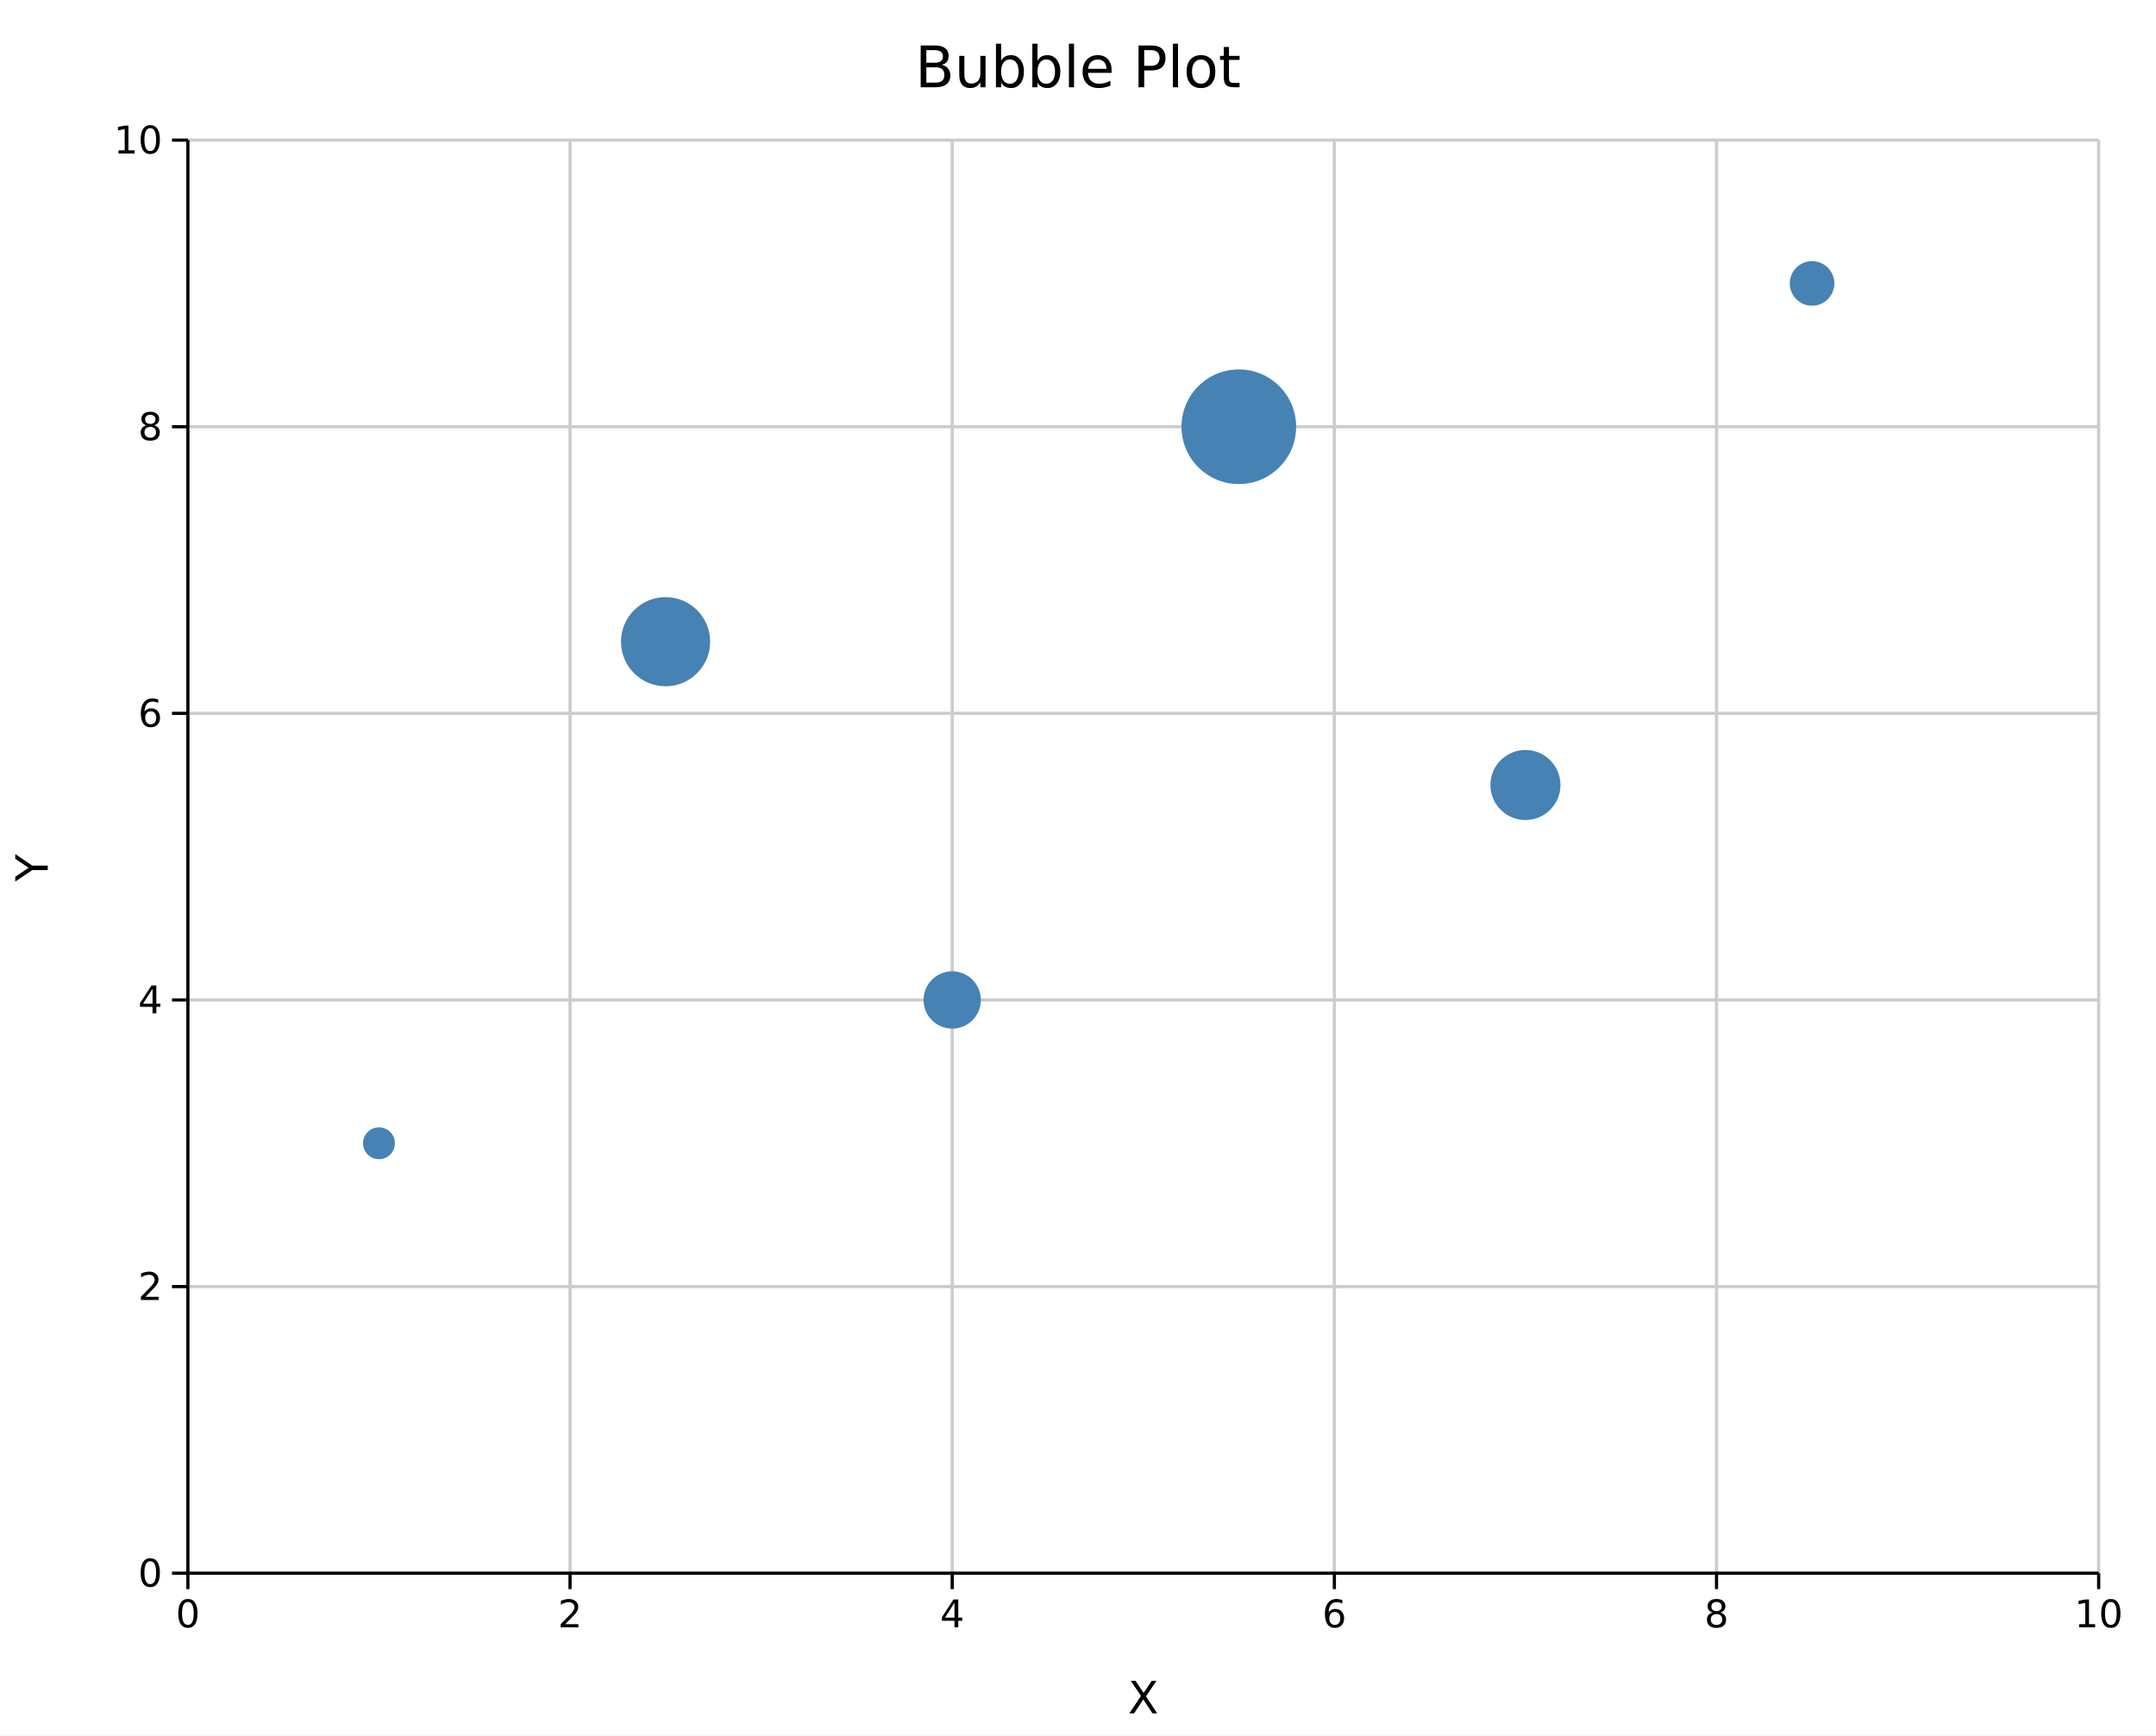
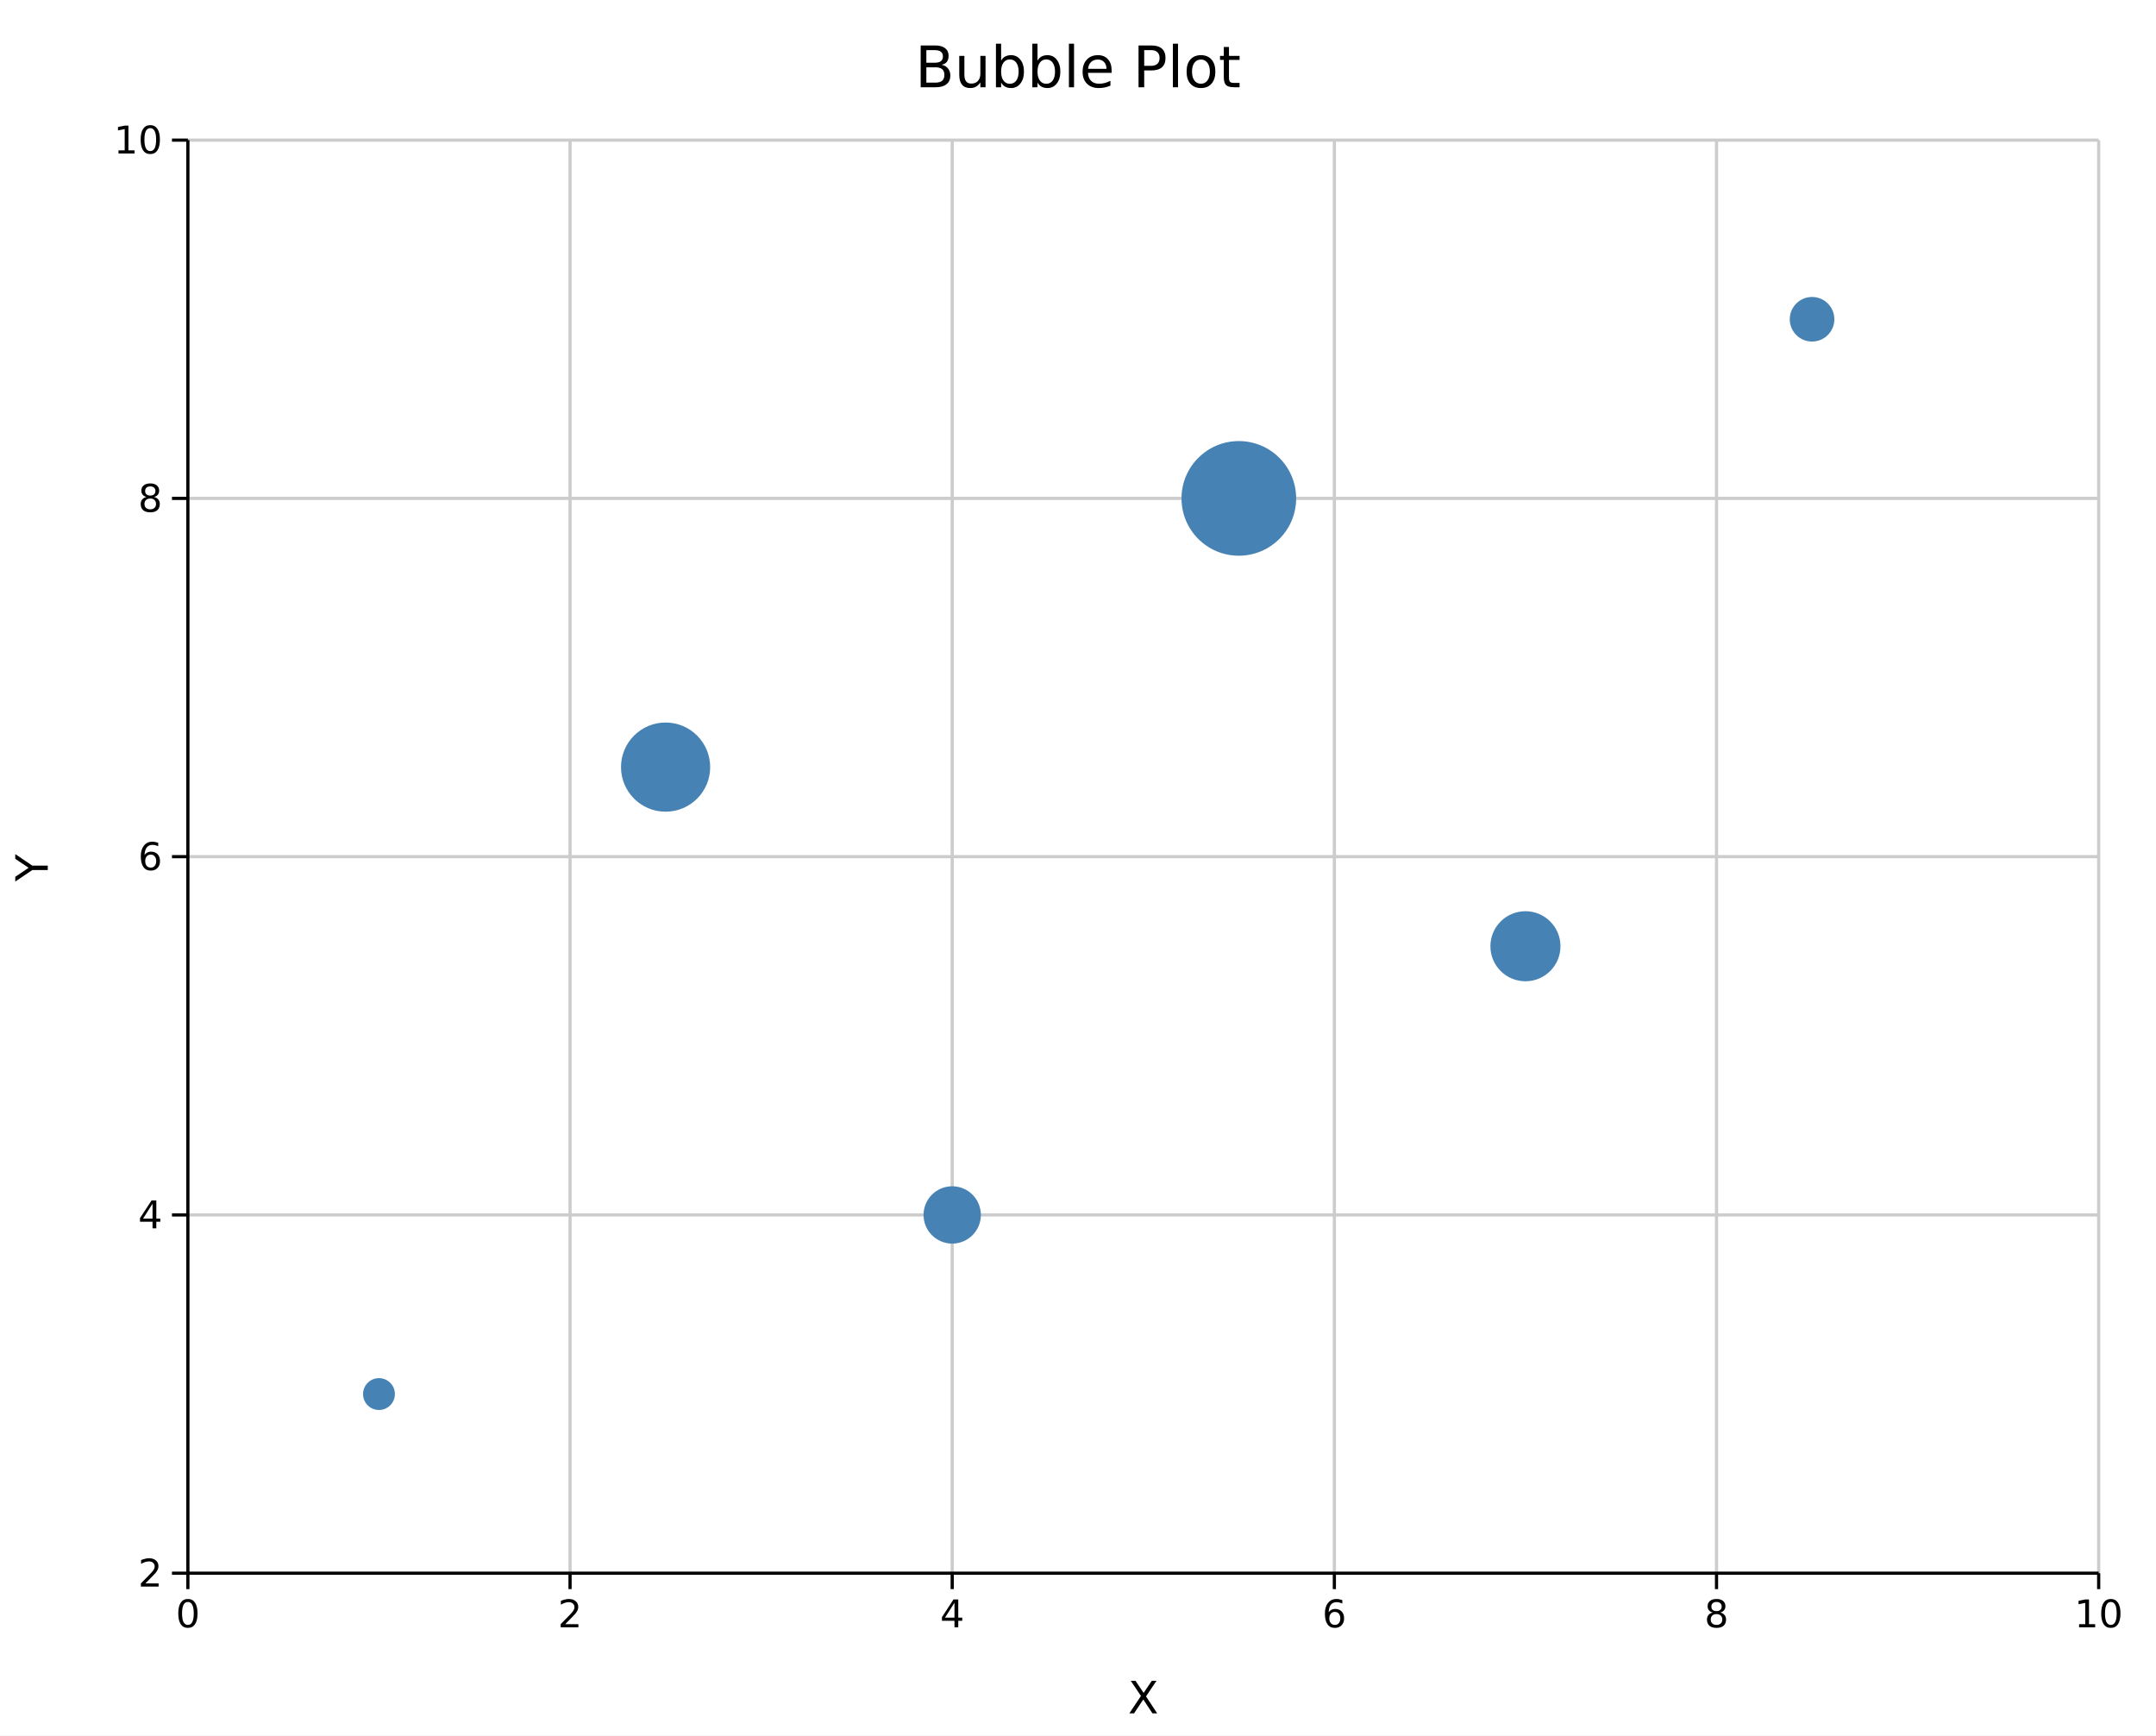
<svg xmlns="http://www.w3.org/2000/svg" width="677" height="545" font-family="DejaVu Sans, Liberation Sans, Arial, sans-serif" fill="black">
  <rect width="100%" height="100%" fill="white" />
  <defs>
    <clipPath id="kuva-clip-5">
      <rect x="59" y="44" width="600" height="450" />
    </clipPath>
  </defs>
  <line x1="179" y1="44" x2="179" y2="494" stroke="#cccccc" stroke-width="1" />
  <line x1="299" y1="44" x2="299" y2="494" stroke="#cccccc" stroke-width="1" />
  <line x1="419" y1="44" x2="419" y2="494" stroke="#cccccc" stroke-width="1" />
  <line x1="539" y1="44" x2="539" y2="494" stroke="#cccccc" stroke-width="1" />
  <line x1="659" y1="44" x2="659" y2="494" stroke="#cccccc" stroke-width="1" />
-   <line x1="59" y1="404" x2="659" y2="404" stroke="#cccccc" stroke-width="1" />
-   <line x1="59" y1="314" x2="659" y2="314" stroke="#cccccc" stroke-width="1" />
-   <line x1="59" y1="224" x2="659" y2="224" stroke="#cccccc" stroke-width="1" />
-   <line x1="59" y1="134" x2="659" y2="134" stroke="#cccccc" stroke-width="1" />
+   <line x1="59" y1="381.5" x2="659" y2="381.5" stroke="#cccccc" stroke-width="1" />
+   <line x1="59" y1="269" x2="659" y2="269" stroke="#cccccc" stroke-width="1" />
+   <line x1="59" y1="156.5" x2="659" y2="156.5" stroke="#cccccc" stroke-width="1" />
  <line x1="59" y1="44" x2="659" y2="44" stroke="#cccccc" stroke-width="1" />
  <line x1="59" y1="494" x2="659" y2="494" stroke="#000000" stroke-width="1" />
  <line x1="59" y1="44" x2="59" y2="494" stroke="#000000" stroke-width="1" />
  <line x1="59" y1="494" x2="59" y2="499" stroke="#000000" stroke-width="1" />
  <text x="59" y="511" font-size="12" text-anchor="middle">0</text>
  <line x1="179" y1="494" x2="179" y2="499" stroke="#000000" stroke-width="1" />
  <text x="179" y="511" font-size="12" text-anchor="middle">2</text>
  <line x1="299" y1="494" x2="299" y2="499" stroke="#000000" stroke-width="1" />
  <text x="299" y="511" font-size="12" text-anchor="middle">4</text>
  <line x1="419" y1="494" x2="419" y2="499" stroke="#000000" stroke-width="1" />
  <text x="419" y="511" font-size="12" text-anchor="middle">6</text>
  <line x1="539" y1="494" x2="539" y2="499" stroke="#000000" stroke-width="1" />
  <text x="539" y="511" font-size="12" text-anchor="middle">8</text>
  <line x1="659" y1="494" x2="659" y2="499" stroke="#000000" stroke-width="1" />
  <text x="659" y="511" font-size="12" text-anchor="middle">10</text>
  <line x1="54" y1="494" x2="59" y2="494" stroke="#000000" stroke-width="1" />
-   <text x="51" y="498.2" font-size="12" text-anchor="end">0</text>
-   <line x1="54" y1="404" x2="59" y2="404" stroke="#000000" stroke-width="1" />
-   <text x="51" y="408.2" font-size="12" text-anchor="end">2</text>
-   <line x1="54" y1="314" x2="59" y2="314" stroke="#000000" stroke-width="1" />
-   <text x="51" y="318.2" font-size="12" text-anchor="end">4</text>
-   <line x1="54" y1="224" x2="59" y2="224" stroke="#000000" stroke-width="1" />
-   <text x="51" y="228.2" font-size="12" text-anchor="end">6</text>
-   <line x1="54" y1="134" x2="59" y2="134" stroke="#000000" stroke-width="1" />
-   <text x="51" y="138.2" font-size="12" text-anchor="end">8</text>
+   <text x="51" y="498.2" font-size="12" text-anchor="end">2</text>
+   <line x1="54" y1="381.5" x2="59" y2="381.5" stroke="#000000" stroke-width="1" />
+   <text x="51" y="385.7" font-size="12" text-anchor="end">4</text>
+   <line x1="54" y1="269" x2="59" y2="269" stroke="#000000" stroke-width="1" />
+   <text x="51" y="273.2" font-size="12" text-anchor="end">6</text>
+   <line x1="54" y1="156.5" x2="59" y2="156.5" stroke="#000000" stroke-width="1" />
+   <text x="51" y="160.7" font-size="12" text-anchor="end">8</text>
  <line x1="54" y1="44" x2="59" y2="44" stroke="#000000" stroke-width="1" />
  <text x="51" y="48.2" font-size="12" text-anchor="end">10</text>
  <text x="359" y="538" font-size="14" text-anchor="middle">X</text>
  <text x="15" y="272.5" font-size="14" text-anchor="middle" transform="rotate(-90,15,272.5)">Y</text>
  <text x="338.5" y="27.4" font-size="18" text-anchor="middle">Bubble Plot</text>
  <g clip-path="url(#kuva-clip-5)">
-     <circle cx="119" cy="359" r="5" fill="#4682b4" />
-     <circle cx="209" cy="201.5" r="14" fill="#4682b4" />
-     <circle cx="299" cy="314" r="9" fill="#4682b4" />
-     <circle cx="389" cy="134" r="18" fill="#4682b4" />
-     <circle cx="479" cy="246.5" r="11" fill="#4682b4" />
-     <circle cx="569" cy="89" r="7" fill="#4682b4" />
+     <circle cx="119" cy="437.75" r="5" fill="#4682b4" />
+     <circle cx="209" cy="240.88" r="14" fill="#4682b4" />
+     <circle cx="299" cy="381.5" r="9" fill="#4682b4" />
+     <circle cx="389" cy="156.5" r="18" fill="#4682b4" />
+     <circle cx="479" cy="297.13" r="11" fill="#4682b4" />
+     <circle cx="569" cy="100.25" r="7" fill="#4682b4" />
  </g>
</svg>
